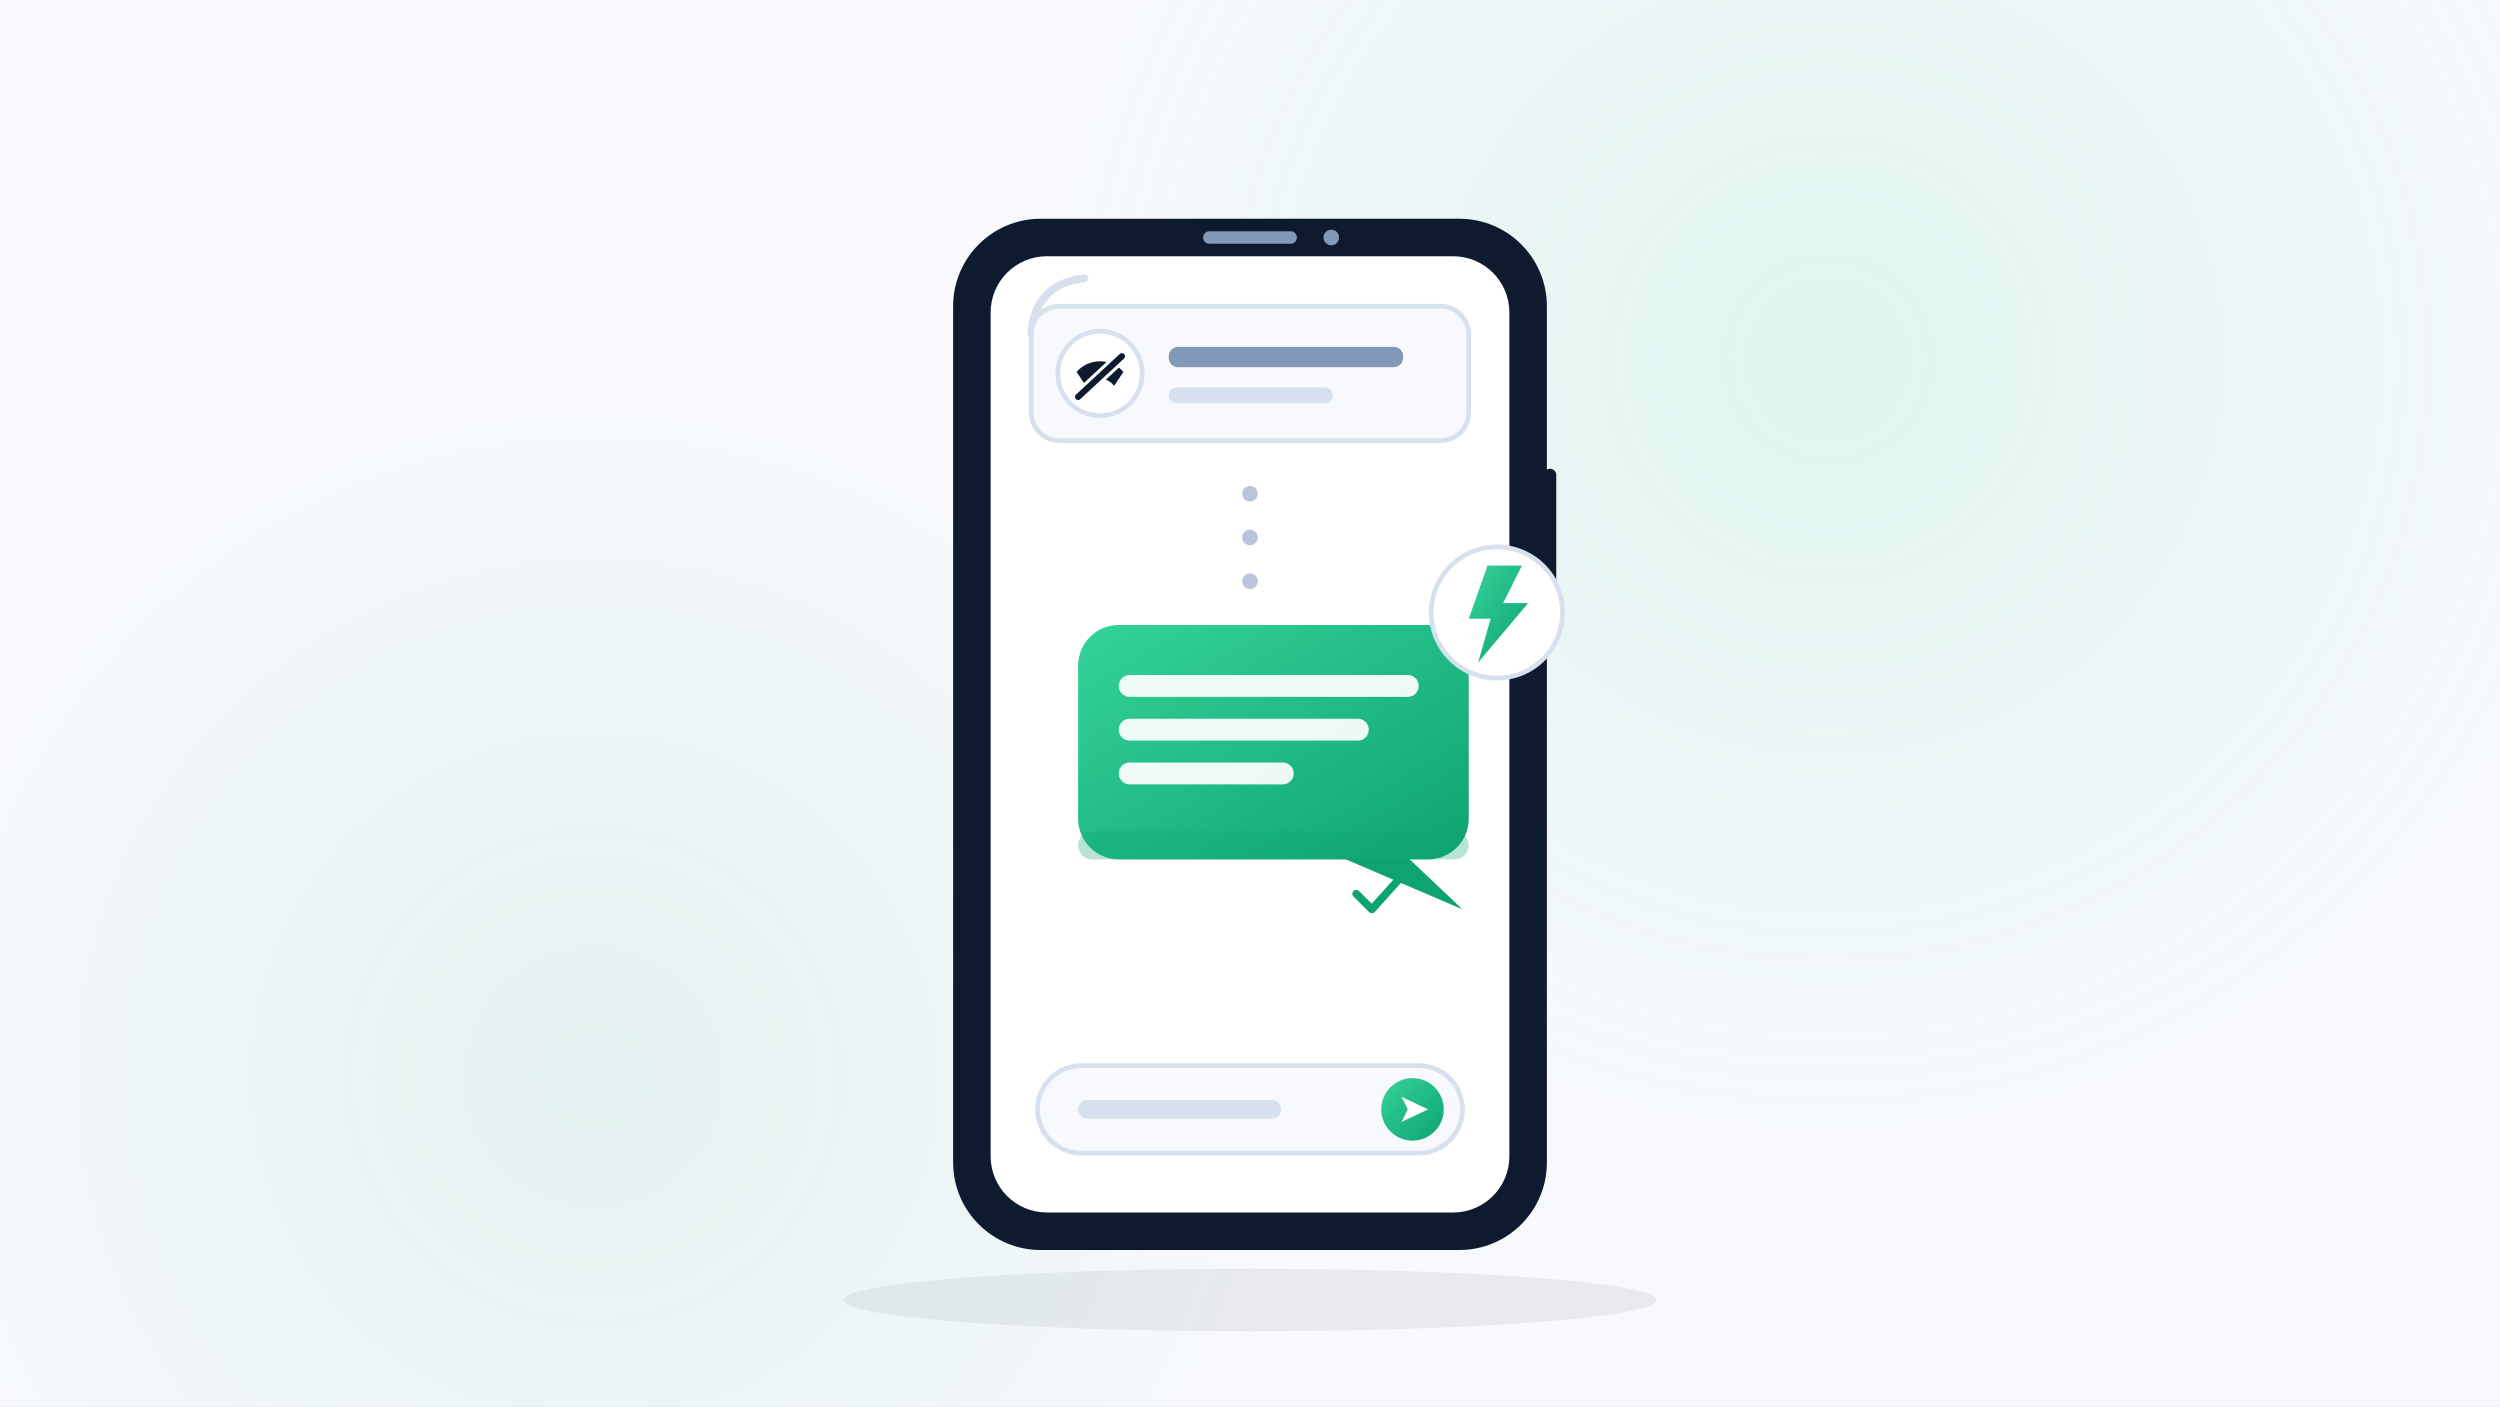
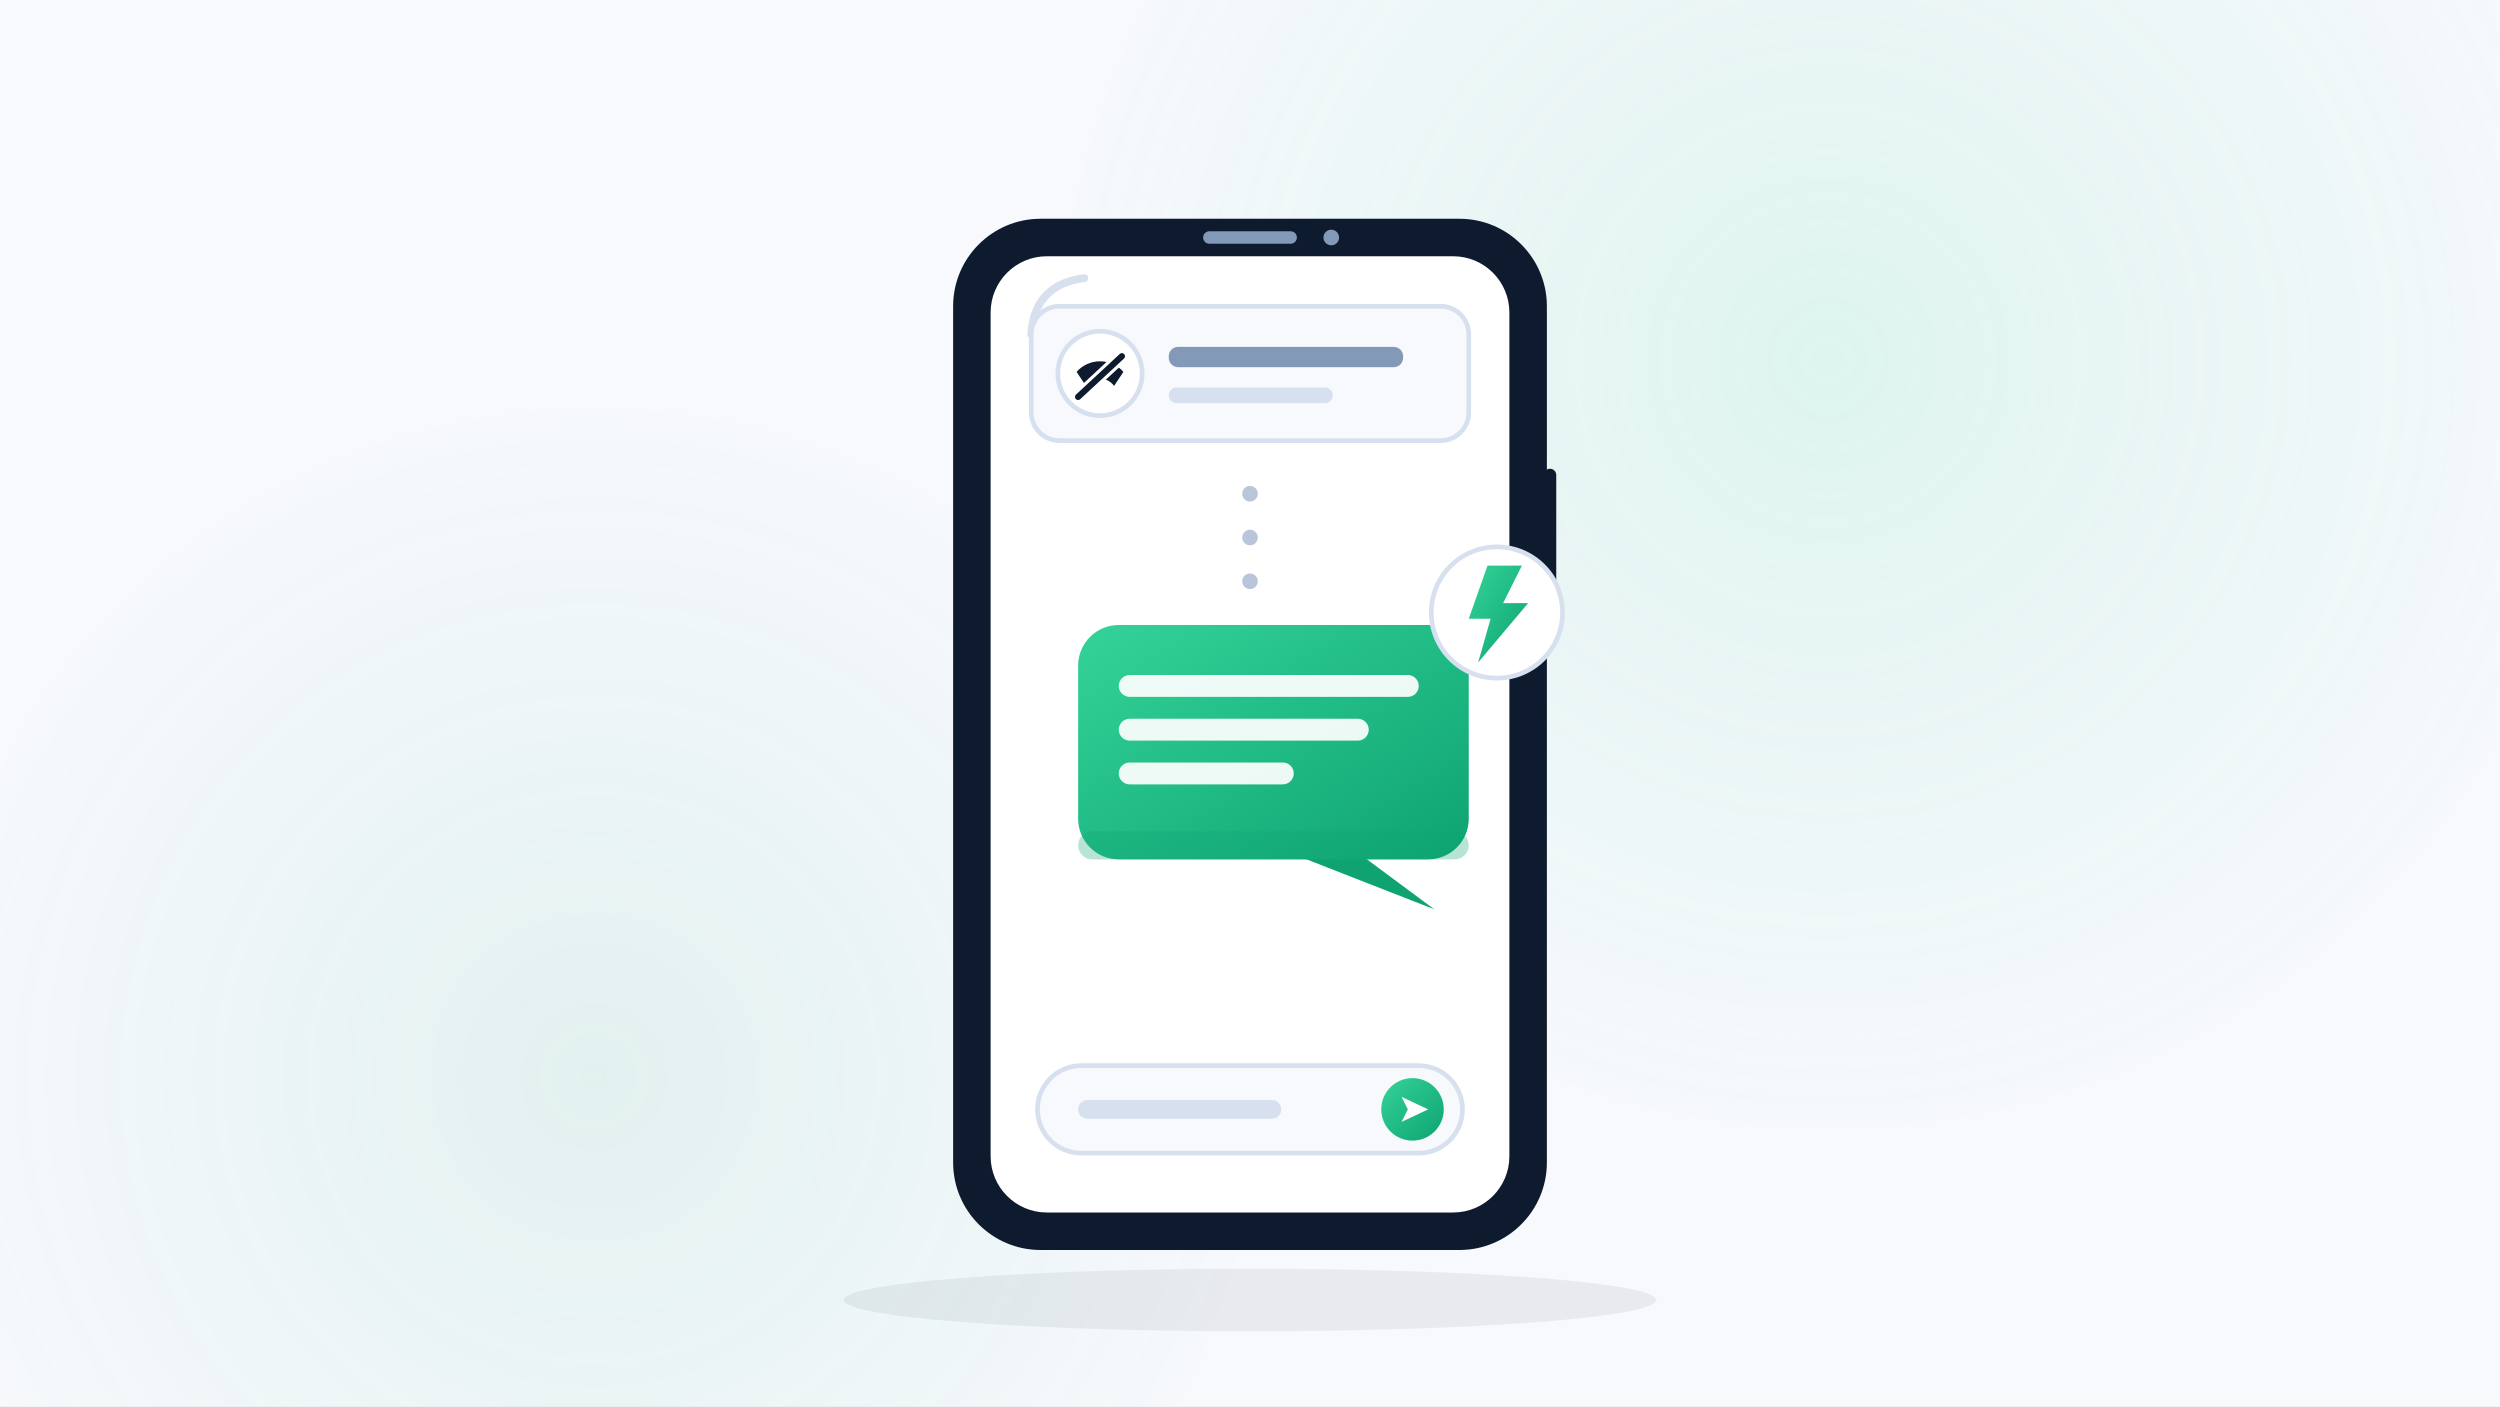
<svg xmlns="http://www.w3.org/2000/svg" viewBox="0 0 1600 900">
  <defs>
    <linearGradient id="acc" x1="0" y1="0" x2="1" y2="1">
      <stop offset="0" stop-color="#34d399" />
      <stop offset="1" stop-color="#0ea371" />
    </linearGradient>
    <radialGradient id="w1">
      <stop offset="0" stop-color="#34d399" stop-opacity=".13" />
      <stop offset="1" stop-color="#34d399" stop-opacity="0" />
    </radialGradient>
    <radialGradient id="w2">
      <stop offset="0" stop-color="#0ea371" stop-opacity=".09" />
      <stop offset="1" stop-color="#0ea371" stop-opacity="0" />
    </radialGradient>
  </defs>
  <rect width="1600" height="900" fill="#f7f9fc" />
  <circle cx="1170" cy="230" r="500" fill="url(#w1)" />
  <circle cx="380" cy="690" r="440" fill="url(#w2)" />
  <ellipse cx="800" cy="832" rx="260" ry="20" fill="#0e1a2e" opacity=".07" />
  <rect x="988" y="300" width="8" height="90" rx="4" fill="#0e1a2e" />
  <rect x="610" y="140" width="380" height="660" rx="56" fill="#0e1a2e" />
  <rect x="634" y="164" width="332" height="612" rx="36" fill="#ffffff" />
  <rect x="770" y="148" width="60" height="8" rx="4" fill="#8299b8" />
  <circle cx="852" cy="152" r="5" fill="#8299b8" />
  <path d="M660 214 Q662 182 694 178" fill="none" stroke="#d7e0ee" stroke-width="5" stroke-linecap="round" />
  <rect x="660" y="196" width="280" height="86" rx="18" fill="#f7f9fc" stroke="#d7e0ee" stroke-width="3" />
  <circle cx="704" cy="239" r="27" fill="#ffffff" stroke="#d7e0ee" stroke-width="3" />
  <g transform="translate(704 242)">
    <path d="M-15 -4 A20 20 0 0 1 15 -4 L9 5 A11 11 0 0 0 -9 5 Z" fill="#0e1a2e" />
    <line x1="-14" y1="12" x2="14" y2="-14" stroke="#ffffff" stroke-width="8" />
    <line x1="-14" y1="12" x2="14" y2="-14" stroke="#0e1a2e" stroke-width="4" stroke-linecap="round" />
  </g>
  <rect x="748" y="222" width="150" height="13" rx="6" fill="#8299b8" />
  <rect x="748" y="248" width="105" height="10" rx="5" fill="#d7e0ee" />
  <circle cx="800" cy="316" r="5" fill="#b9c6da" />
  <circle cx="800" cy="344" r="5" fill="#b9c6da" />
  <circle cx="800" cy="372" r="5" fill="#b9c6da" />
-   <path d="M898 546 L936 582 L852 546 Z" fill="#0ea371" />
+   <path d="M856 536 L918 582 L826 546 Z" fill="#0ea371" />
  <rect x="690" y="400" width="250" height="150" rx="26" fill="url(#acc)" />
  <rect x="690" y="532" width="250" height="18" rx="9" fill="#0ea371" opacity=".3" />
  <rect x="716" y="432" width="192" height="14" rx="7" fill="#ffffff" opacity=".92" />
  <rect x="716" y="460" width="160" height="14" rx="7" fill="#ffffff" opacity=".92" />
  <rect x="716" y="488" width="112" height="14" rx="7" fill="#ffffff" opacity=".92" />
-   <path d="M868 572 L878 582 L896 562" fill="none" stroke="#0ea371" stroke-width="5" stroke-linecap="round" stroke-linejoin="round" />
  <circle cx="958" cy="392" r="42" fill="#ffffff" stroke="#d7e0ee" stroke-width="3" />
  <path d="M952 362 L974 362 L962 386 L978 386 L946 424 L954 396 L940 396 Z" fill="url(#acc)" />
  <rect x="664" y="682" width="272" height="56" rx="28" fill="#f7f9fc" stroke="#d7e0ee" stroke-width="3" />
  <rect x="690" y="704" width="130" height="12" rx="6" fill="#d7e0ee" />
  <circle cx="904" cy="710" r="20" fill="url(#acc)" />
  <path d="M897 718 L914 710 L897 702 L901 710 Z" fill="#ffffff" />
</svg>
